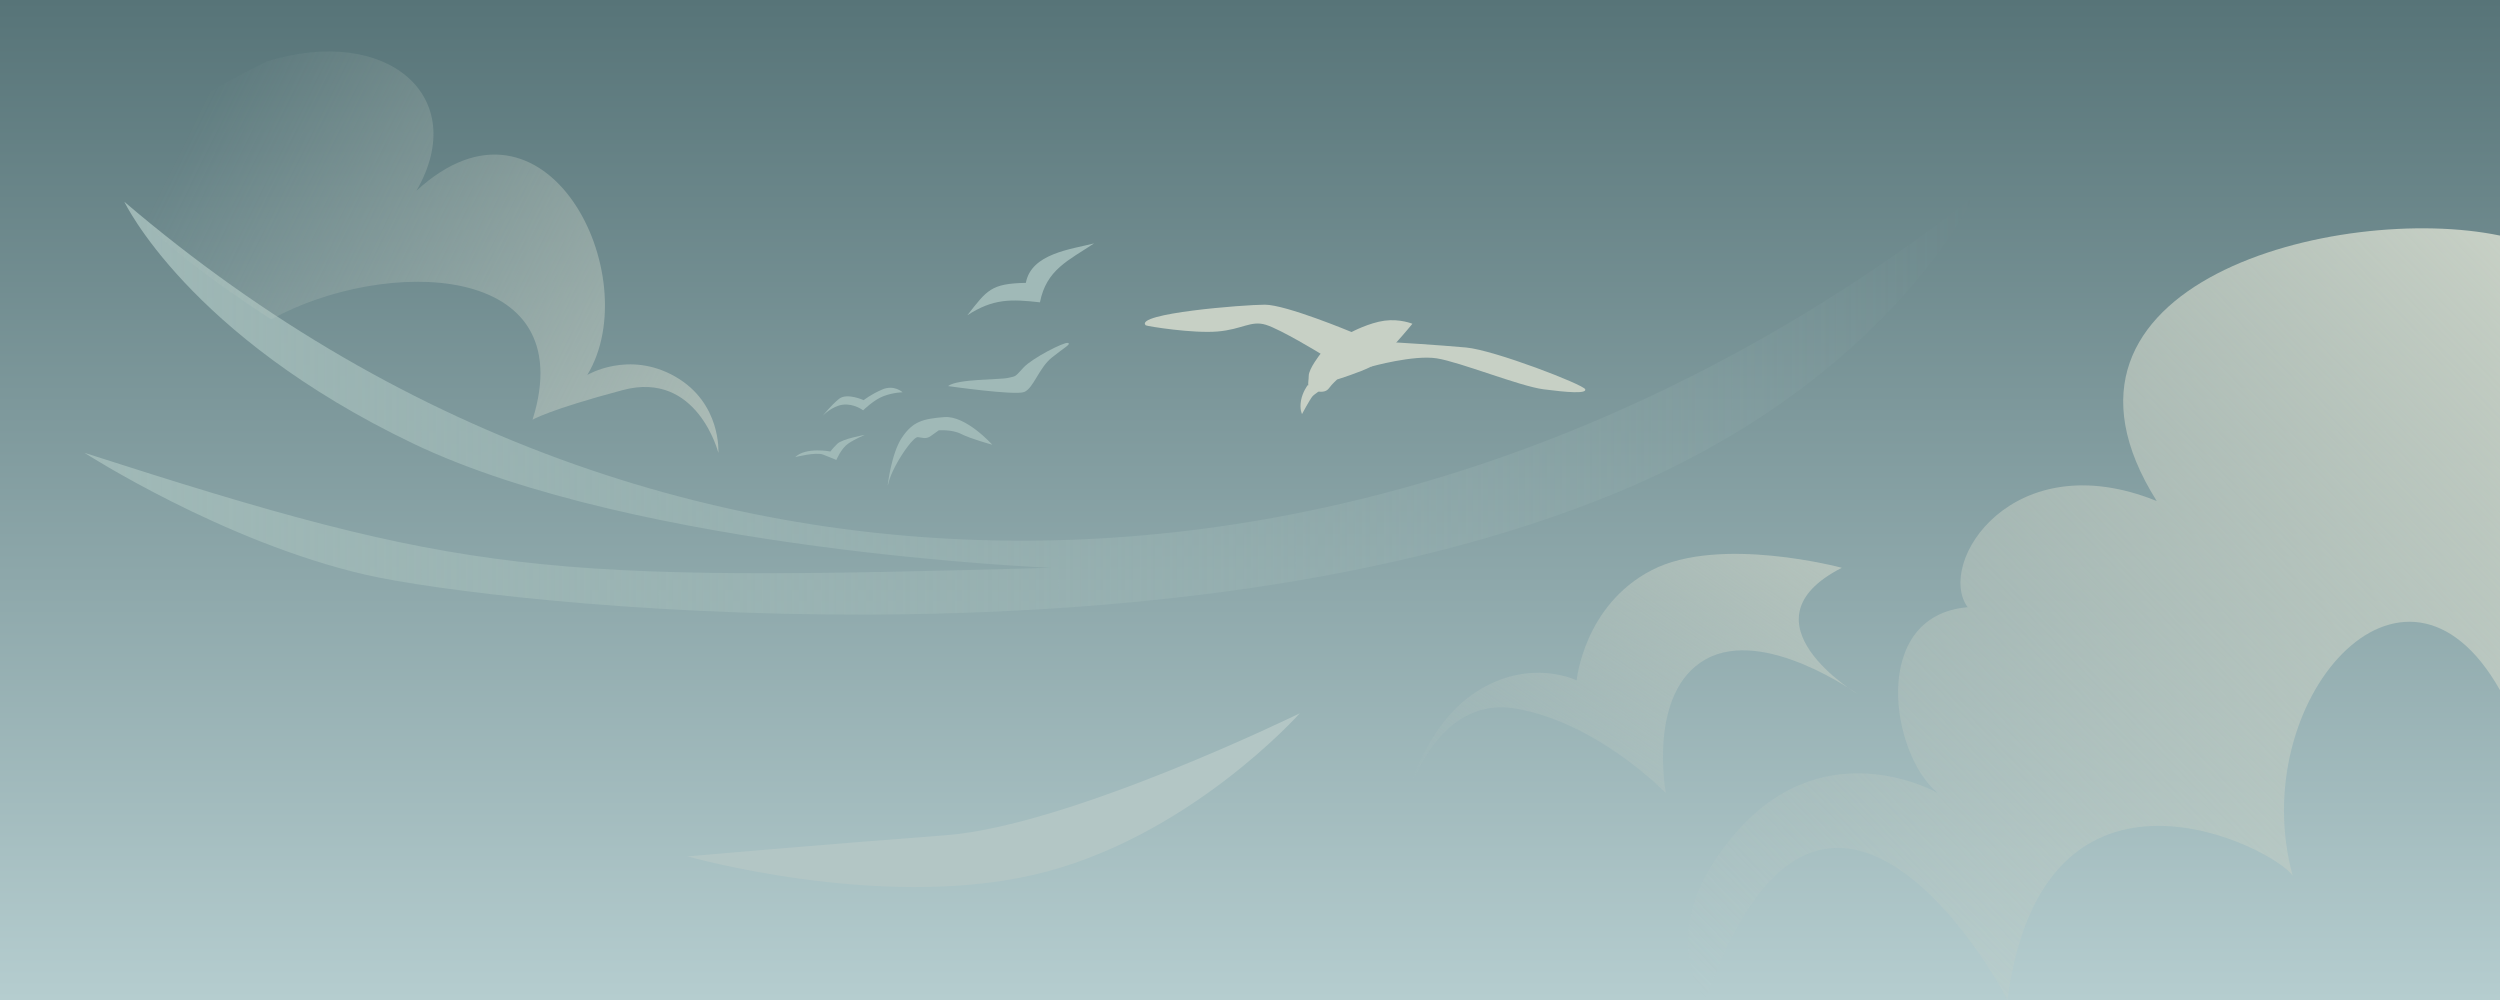
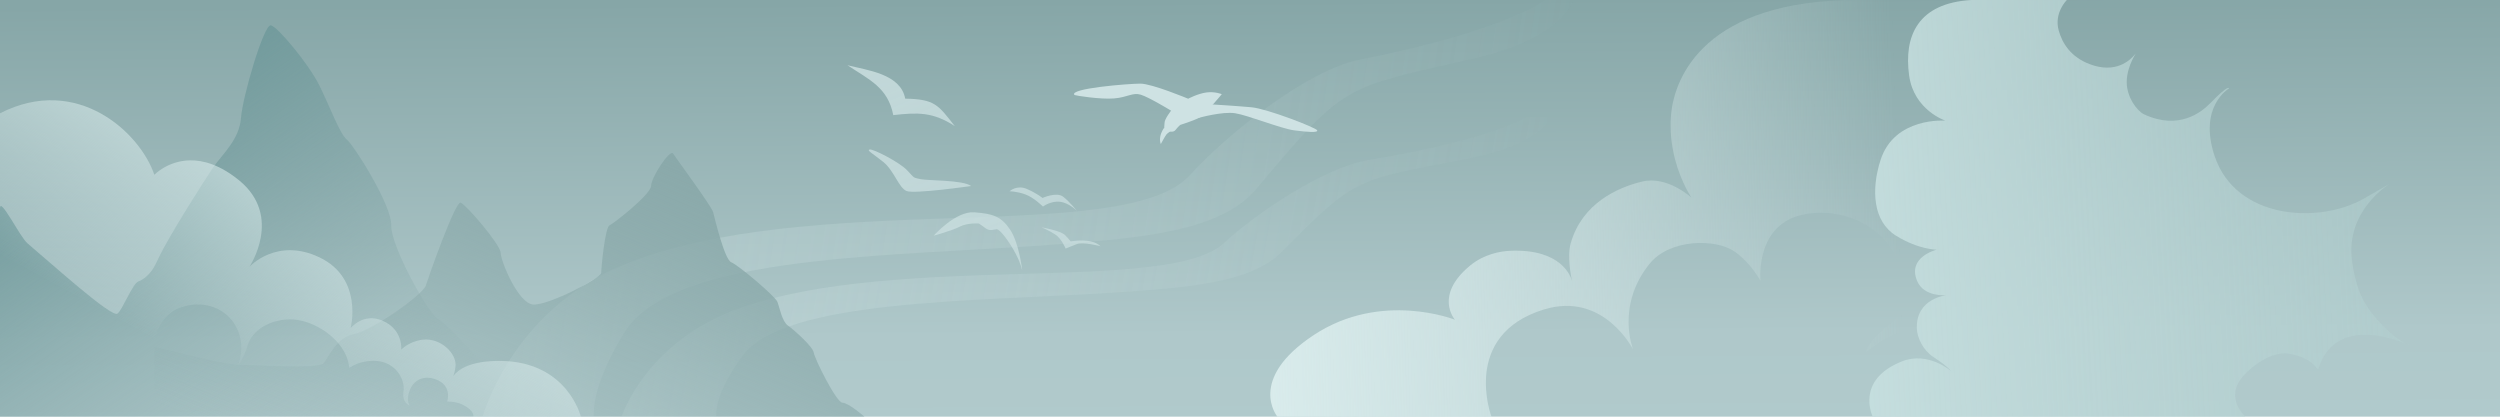
- <svg xmlns="http://www.w3.org/2000/svg" xmlns:xlink="http://www.w3.org/1999/xlink" width="1920" height="768" viewBox="0 0 1920 768" version="1.1" id="svg1" xml:space="preserve">
+ <svg xmlns="http://www.w3.org/2000/svg" xmlns:xlink="http://www.w3.org/1999/xlink" width="1800" height="300" viewBox="0 0 476.25 79.375" version="1.1" id="svg1">
  <defs id="defs1">
-     <linearGradient id="linearGradient15">
-       <stop style="stop-color:#a0b9b7;stop-opacity:1;" offset="0" id="stop15" />
-       <stop style="stop-color:#a0b9b7;stop-opacity:0;" offset="1" id="stop16" />
+     <linearGradient id="linearGradient46">
+       <stop style="stop-color:#dceeee;stop-opacity:1;" offset="0" id="stop45" />
+       <stop style="stop-color:#dceeee;stop-opacity:0;" offset="1" id="stop46" />
    </linearGradient>
-     <linearGradient id="linearGradient7">
-       <stop style="stop-color:#c7d0c5;stop-opacity:1;" offset="0" id="stop7" />
-       <stop style="stop-color:#c7d0c5;stop-opacity:0;" offset="1" id="stop8" />
+     <linearGradient id="linearGradient37">
+       <stop style="stop-color:#8aa9aa;stop-opacity:1;" offset="0" id="stop37" />
+       <stop style="stop-color:#8aa9aa;stop-opacity:0;" offset="1" id="stop38" />
    </linearGradient>
-     <linearGradient id="linearGradient3">
-       <stop style="stop-color:#c7d0c5;stop-opacity:1;" offset="0" id="stop3" />
-       <stop style="stop-color:#c7d0c5;stop-opacity:0;" offset="1" id="stop4" />
+     <linearGradient id="linearGradient35">
+       <stop style="stop-color:#6a9698;stop-opacity:1;" offset="0" id="stop35" />
+       <stop style="stop-color:#8aa9aa;stop-opacity:0;" offset="1" id="stop36" />
    </linearGradient>
-     <linearGradient id="linearGradient1">
-       <stop style="stop-color:#577478;stop-opacity:1;" offset="0" id="stop1" />
-       <stop style="stop-color:#b5cdcf;stop-opacity:1;" offset="1" id="stop2" />
+     <linearGradient id="linearGradient32">
+       <stop style="stop-color:#cee2e3;stop-opacity:1;" offset="0" id="stop32" />
+       <stop style="stop-color:#cee2e3;stop-opacity:0.653;" offset="1" id="stop33" />
    </linearGradient>
-     <linearGradient xlink:href="#linearGradient1" id="linearGradient2" x1="960" y1="0" x2="960" y2="768" gradientUnits="userSpaceOnUse" />
-     <linearGradient xlink:href="#linearGradient3" id="linearGradient4" x1="1920" y1="180.928" x2="1309.819" y2="768" gradientUnits="userSpaceOnUse" />
-     <linearGradient xlink:href="#linearGradient7" id="linearGradient8" x1="1430.716" y1="263.136" x2="1162.232" y2="654.151" gradientUnits="userSpaceOnUse" />
-     <linearGradient xlink:href="#linearGradient7" id="linearGradient11" x1="837.473" y1="428.19" x2="150.389" y2="89.268" gradientUnits="userSpaceOnUse" />
-     <linearGradient xlink:href="#linearGradient15" id="linearGradient16" x1="64.869" y1="311.689" x2="1515.406" y2="311.689" gradientUnits="userSpaceOnUse" />
+     <linearGradient id="linearGradient29">
+       <stop style="stop-color:#cee2e3;stop-opacity:1;" offset="0" id="stop29" />
+       <stop style="stop-color:#cee2e3;stop-opacity:0;" offset="1" id="stop30" />
+     </linearGradient>
+     <linearGradient id="linearGradient18">
+       <stop style="stop-color:#cae2e2;stop-opacity:1;" offset="0" id="stop18" />
+       <stop style="stop-color:#9bbebe;stop-opacity:0;" offset="1" id="stop19" />
+     </linearGradient>
+     <linearGradient id="linearGradient16">
+       <stop style="stop-color:#dceeee;stop-opacity:1;" offset="0" id="stop16" />
+       <stop style="stop-color:#dceeee;stop-opacity:0;" offset="1" id="stop17" />
+     </linearGradient>
+     <linearGradient id="linearGradient4">
+       <stop style="stop-color:#7c9fa0;stop-opacity:1;" offset="0" id="stop4" />
+       <stop style="stop-color:#86a6a7;stop-opacity:1;" offset="0.392" id="stop6" />
+       <stop style="stop-color:#afc8ca;stop-opacity:1;" offset="0.579" id="stop7" />
+       <stop style="stop-color:#b8d8da;stop-opacity:1;" offset="1" id="stop5" />
+     </linearGradient>
+     <linearGradient xlink:href="#linearGradient4" id="linearGradient5" x1="613.138" y1="-40.903" x2="615.457" y2="388.955" gradientUnits="userSpaceOnUse" />
+     <linearGradient xlink:href="#linearGradient16" id="linearGradient17" x1="530.572" y1="175.118" x2="694.785" y2="170.087" gradientUnits="userSpaceOnUse" gradientTransform="translate(48.68336)" />
+     <linearGradient xlink:href="#linearGradient18" id="linearGradient19" x1="661.64" y1="195.114" x2="970.652" y2="179.914" gradientUnits="userSpaceOnUse" gradientTransform="translate(48.68336)" />
+     <linearGradient xlink:href="#linearGradient29" id="linearGradient30" x1="-106.447" y1="67.366" x2="630.962" y2="177.706" gradientUnits="userSpaceOnUse" gradientTransform="translate(34.39585)" />
+     <linearGradient xlink:href="#linearGradient32" id="linearGradient33" x1="475.961" y1="61.648" x2="534.86" y2="207.877" gradientUnits="userSpaceOnUse" />
+     <linearGradient xlink:href="#linearGradient29" id="linearGradient34" gradientUnits="userSpaceOnUse" x1="-106.447" y1="67.366" x2="630.962" y2="177.706" gradientTransform="matrix(0.8518634,0,0,0.7191429,122.4317,63.95292)" />
+     <linearGradient xlink:href="#linearGradient35" id="linearGradient36" x1="305.465" y1="120.346" x2="371.02" y2="214.331" gradientUnits="userSpaceOnUse" gradientTransform="translate(37.04168)" />
+     <linearGradient xlink:href="#linearGradient37" id="linearGradient38" x1="414.033" y1="135.987" x2="343.188" y2="255.36" gradientUnits="userSpaceOnUse" gradientTransform="matrix(0.9862309,0,0,0.6885236,41.00444,70.92515)" />
+     <linearGradient xlink:href="#linearGradient46" id="linearGradient40" x1="344.421" y1="151.769" x2="307.164" y2="219.951" gradientUnits="userSpaceOnUse" gradientTransform="translate(37.04168)" />
+     <linearGradient xlink:href="#linearGradient32" id="linearGradient41" gradientUnits="userSpaceOnUse" x1="475.961" y1="61.648" x2="534.86" y2="207.877" />
+     <linearGradient xlink:href="#linearGradient32" id="linearGradient42" gradientUnits="userSpaceOnUse" x1="475.961" y1="61.648" x2="534.86" y2="207.877" />
+     <linearGradient xlink:href="#linearGradient32" id="linearGradient43" gradientUnits="userSpaceOnUse" x1="475.961" y1="61.648" x2="534.86" y2="207.877" />
+     <linearGradient xlink:href="#linearGradient32" id="linearGradient44" gradientUnits="userSpaceOnUse" x1="475.961" y1="61.648" x2="534.86" y2="207.877" />
+     <linearGradient xlink:href="#linearGradient32" id="linearGradient45" gradientUnits="userSpaceOnUse" x1="475.961" y1="61.648" x2="534.86" y2="207.877" />
  </defs>
-   <g id="layer1">
-     <rect style="fill:url(#linearGradient2);stroke:none;stroke-width:3;stroke-linecap:round;stroke-linejoin:round;fill-opacity:1" id="rect1" width="1920" height="768" x="0" y="0" />
-     <path style="fill:url(#linearGradient4);stroke:none;stroke-width:3;stroke-linecap:round;stroke-linejoin:round" d="m 1920,180.928 c -122.813,-25.603 -369.5,35.962 -263.615,203.863 -110.653,-44.751 -169.838,47.399 -145.252,81.545 -75.357,6.536 -59.31,112.932 -22.935,142.704 0,0 -84.093,-48.417 -152.897,28.031 C 1266.498,713.52 1309.819,768 1309.819,768 c 85.123,-242.391 212.537,-38.495 231.894,0 27.686,-209.012 206.709,-115.829 219.153,-95.253 -36.797,-133.375 85.066,-274.153 159.135,-142.704 z" id="path2" />
-     <path style="fill:#c7d0c5;fill-opacity:1;stroke:none;stroke-width:5.277;stroke-linecap:round;stroke-linejoin:round" d="m 879.917,249.846 c 1.585,0.792 36.051,6.339 55.067,4.754 19.016,-1.585 25.751,-8.716 37.24,-5.15 11.489,3.565 41.994,22.185 41.994,22.185 0,0 -9.112,11.489 -9.112,17.035 0,5.546 -2.377,9.904 4.358,11.489 6.735,1.585 9.508,0.396 11.489,-2.377 1.981,-2.773 5.942,-6.339 5.942,-6.339 0,0 17.828,-5.546 26.147,-9.904 8.319,-4.358 31.693,-32.882 31.693,-32.882 0,0 -9.508,-3.962 -21.393,-2.377 -11.885,1.585 -25.355,8.716 -25.355,8.716 0,0 -50.313,-20.997 -66.556,-20.997 -16.243,0 -100.626,6.735 -91.514,15.847 z" id="path4" />
-     <path style="fill:#c7d0c5;fill-opacity:1;stroke:none;stroke-width:5.277;stroke-linecap:round;stroke-linejoin:round" d="m 1053.042,281.54 c 0,0 32.486,-9.112 50.313,-6.339 17.828,2.773 63.783,21.393 82.006,23.77 18.224,2.377 33.278,3.566 32.09,0 -1.188,-3.566 -69.725,-30.109 -91.514,-32.089 -21.789,-1.981 -53.522,-3.871 -53.522,-3.871 0,0 -12.242,4.267 -18.977,9.021 -6.735,4.754 -0.396,9.508 -0.396,9.508 z" id="path5" />
-     <path style="fill:#c7d0c5;fill-opacity:1;stroke:none;stroke-width:5.277;stroke-linecap:round;stroke-linejoin:round" d="m 1004.313,295.802 c 0,0 -3.962,5.15 -5.15,11.885 -1.189,6.735 0.792,10.3 0.792,10.3 0,0 5.942,-11.093 7.923,-13.47 1.981,-2.377 6.339,-3.962 5.546,-5.942 -0.792,-1.981 -9.112,-2.773 -9.112,-2.773 z" id="path6" />
-     <path style="fill:url(#linearGradient8);fill-opacity:1;stroke:none;stroke-width:3;stroke-linecap:round;stroke-linejoin:round" d="m 1414.499,436.062 c 0,0 -93.699,-25.227 -145.955,1.802 -52.255,27.029 -57.661,84.69 -57.661,84.69 0,0 -36.038,-18.019 -77.482,9.01 -41.444,27.029 -54.057,84.69 -54.057,84.69 0,0 21.623,-82.888 84.69,-72.076 63.067,10.811 115.322,64.869 115.322,64.869 0,0 -14.415,-77.482 30.633,-102.709 45.048,-25.227 117.124,27.029 117.124,27.029 0,0 -93.699,-55.859 -12.613,-97.303 z" id="path7" />
-     <path style="fill:url(#linearGradient16);fill-opacity:1;stroke:none;stroke-width:3;stroke-linecap:round;stroke-linejoin:round" d="M 95.501,154.964 C 528.129,524.163 1094.381,480.26 1515.406,151.36 c 0,0 -64.869,140.549 -273.89,227.041 C 895.882,521.422 379.071,463.954 281.098,441.468 171.181,416.241 64.869,347.769 64.869,347.769 c 291.871,94.003 349.648,99.41 742.387,88.294 0,0 -317.136,-12.613 -490.119,-95.501 C 144.153,257.673 95.501,154.964 95.501,154.964 Z" id="path8" />
-     <path style="fill:#b3c6c5;fill-opacity:1;stroke:none;stroke-width:3;stroke-linecap:round;stroke-linejoin:round" d="m 998.258,547.781 c 0,0 -176.587,86.492 -272.088,93.699 -95.501,7.208 -198.21,16.217 -198.21,16.217 0,0 145.955,41.444 264.881,14.415 118.926,-27.029 205.418,-124.332 205.418,-124.332 z" id="path9" />
-     <path style="fill:url(#linearGradient11);fill-opacity:1;stroke:none;stroke-width:3;stroke-linecap:round;stroke-linejoin:round" d="m 205.137,47.143 c 92.105,-28.473 156.673,26.892 114.673,99.383 99.509,-91.506 177.224,65.646 131.237,141.43 0,0 31.854,-19.112 67.53,1.274 35.676,20.386 33.128,58.611 33.128,58.611 0,0 -16.063,-63.553 -73.399,-48.263 -57.336,15.29 -69.305,22.78 -69.305,22.78 38.332,-122.363 -113.886,-124.866 -200.677,-77.086 0,0 -89.827,-56.699 -115.31,-94.924 C 67.53,112.125 205.137,47.143 205.137,47.143 Z" id="path10" />
-     <path style="fill:#a0b9b7;fill-opacity:1;stroke:none;stroke-width:5.769;stroke-linecap:round;stroke-linejoin:round" d="m 742.879,242.162 c 19.936,-12.977 33.691,-12.458 55.808,-9.973 4.91,-25.25 22.07,-32.232 41.582,-45.263 -17.823,4.553 -48.278,7.782 -52.41,30.32 -26.954,0.492 -29.831,5.619 -44.979,24.917 z" id="path11" />
-     <path style="fill:#a0b9b7;fill-opacity:1;stroke:none;stroke-width:5.769;stroke-linecap:round;stroke-linejoin:round" d="m 728.085,296.51 c 0,0 51.327,7.363 58.474,4.548 7.147,-2.815 11.262,-18.408 21.224,-26.422 9.962,-8.013 15.16,-10.395 12.345,-11.262 -2.815,-0.866 -27.071,11.478 -34.002,18.842 -6.93,7.363 -5.198,6.497 -11.911,8.013 -6.714,1.516 -38.983,0.65 -46.129,6.281 z" id="path12" />
-     <path style="fill:#a0b9b7;fill-opacity:1;stroke:none;stroke-width:5.769;stroke-linecap:round;stroke-linejoin:round" d="m 681.739,372.742 c 0.866,-1.299 0.433,-4.331 5.847,-14.727 5.414,-10.395 14.294,-22.523 17.326,-22.307 3.032,0.217 6.064,1.949 9.962,-0.866 3.898,-2.815 6.064,-4.331 6.064,-4.331 0,0 10.179,-0.866 17.326,2.815 7.147,3.682 23.823,8.23 23.823,8.23 0,0 -20.141,-22.523 -36.817,-21.224 -16.676,1.299 -24.256,3.465 -32.486,15.593 -8.23,12.128 -11.045,36.817 -11.045,36.817 z" id="path13" />
-     <path style="fill:#a0b9b7;fill-opacity:1;stroke:none;stroke-width:5.769;stroke-linecap:round;stroke-linejoin:round" d="m 631.928,319.249 c 0,0 6.93,-7.363 15.376,-8.446 8.446,-1.083 15.593,4.331 15.593,4.331 0,0 8.23,-8.23 16.026,-11.045 7.797,-2.815 14.294,-2.815 14.294,-2.815 0,0 -6.497,-6.064 -15.593,-2.166 -9.096,3.898 -14.294,8.23 -14.294,8.23 0,0 -12.778,-5.847 -18.842,-1.083 -6.064,4.765 -12.561,12.994 -12.561,12.994 z" id="path14" />
-     <path style="fill:#a0b9b7;fill-opacity:1;stroke:none;stroke-width:5.769;stroke-linecap:round;stroke-linejoin:round" d="m 610.704,351.085 c 0,0 15.81,-4.115 21.44,-1.949 5.631,2.166 10.179,4.115 10.179,4.115 0,0 3.682,-8.879 9.096,-12.561 5.414,-3.682 12.778,-6.714 12.778,-6.714 0,0 -17.326,3.032 -21.224,6.93 -3.898,3.898 -5.198,5.847 -5.198,5.847 0,0 -18.842,-3.682 -27.071,4.331 z" id="path15" />
+   <g id="layer5" transform="matrix(0.79375,0,0,0.7937485,-228.4407,-101.3667)">
+     <g id="layer1">
+       <rect style="fill:url(#linearGradient5);fill-opacity:1;stroke-width:0.265" id="rect1" width="600" height="100" x="287.799" y="127.706" />
+     </g>
+     <path style="fill:url(#linearGradient34);stroke-width:0.207" d="m 436.976,227.706 c 0,0 5.892,-18.178 28.363,-26.057 38.293,-13.428 102.963,-3.205 116.247,-15.642 7.345,-6.877 23.857,-18.094 34.625,-19.893 30.149,-5.037 37.935,-10.322 37.935,-10.322 h 5.779 c 0,0 -1.859,6.464 -19.779,9.985 -27.234,5.351 -26.401,3.9 -44.94,22.569 -7.206,7.256 -22.813,8.444 -39.902,9.568 -33.68,2.215 -79.258,1.543 -89.31,15.206 -7.226,9.822 -6.264,14.586 -6.264,14.586 z" id="path33" />
+     <path style="fill:url(#linearGradient30);stroke-width:0.265" d="m 403.638,227.706 c 0,0 6.916,-25.277 33.295,-36.234 44.953,-18.672 120.868,-4.457 136.463,-21.751 8.623,-9.562 28.005,-25.16 40.647,-27.662 35.392,-7.004 44.532,-14.353 44.532,-14.353 h 6.784 c 0,0 -2.182,8.988 -23.219,13.884 -31.969,7.441 -30.992,5.423 -52.755,31.383 -8.459,10.09 -26.78,11.742 -46.84,13.305 -39.537,3.08 -93.041,2.146 -104.841,21.145 -8.482,13.658 -7.354,20.282 -7.354,20.282 z" id="path29" />
+     <path id="path10" style="fill:url(#linearGradient17);fill-opacity:1;stroke-width:0.265" d="m 733.547,127.706 c -36.591,0 -43.853,18.533 -44.68,27.392 -1.062,11.383 4.898,20.063 4.898,20.063 0,0 -5.775,-5.358 -11.865,-3.879 -5.955,1.446 -14.371,5.246 -17.119,14.766 -0.924,3.2 0.104,8.165 0.327,9.161 -0.306,-1.177 -2.569,-7.791 -14.759,-7.317 -2.574,0.1 -6.44,0.842 -9.721,3.55 -8.777,7.243 -3.64,13 -3.64,13 0,0 -17.658,-7.019 -33.851,3.654 -16.193,10.673 -8.765,19.61 -8.765,19.61 h 51.375 c 0,0 -7.406,-19.588 12.607,-25.729 14.381,-4.412 21.409,9.642 21.409,9.642 0,0 -4.249,-10.459 3.922,-20.592 4.93,-6.113 16.015,-6.046 20.428,-2.941 3.974,2.796 6.21,7.027 6.21,7.027 0,0 -1.471,-13.891 10.786,-16.016 10.271,-1.78 19.046,3.974 21.735,10.459 2.778,6.7 3.105,12.42 -1.144,15.689 -6.07,4.669 -6.047,7.027 -6.047,7.027 0,0 11.784,-10.643 20.264,-3.105 1.965,1.747 3.41,3.426 4.455,5.014 l -2.864,-86.476 z" />
+     <path id="path16" style="fill:url(#linearGradient19);fill-opacity:1;stroke-width:0.265" d="m 760.937,127.706 c -12.868,0.735 -16.266,8.657 -14.946,18.139 1.157,8.318 8.701,10.817 8.701,10.817 0,0 -12.209,-0.97 -15.559,9.447 -2.292,7.129 -1.843,14.732 3.709,18.164 5.45,3.369 9.768,3.357 9.768,3.357 0,0 -7.163,1.74 -4.684,7.547 1.663,3.896 7.026,3.383 7.026,3.383 0,0 -7.394,0.713 -7.107,8.039 0.088,2.235 1.566,5.237 3.97,6.791 3.415,2.208 4.248,3.376 4.248,3.376 0,0 -5.493,-4.829 -11.781,-2.332 -11.385,4.522 -7.026,13.272 -7.026,13.272 h 89.443 c 0,0 -5.324,-4.623 -0.322,-9.971 3.796,-4.059 8.108,-5.6 10.67,-5.173 6.32,1.054 6.948,4.377 7.161,3.689 4.402,-14.25 21.997,-5.605 21.997,-5.605 0,0 -2.536,-0.758 -6.287,-4.551 -3.942,-3.988 -6.56,-7.558 -7.641,-15.916 -1.561,-12.067 9.109,-18.402 9.109,-18.402 l -6.072,3.496 c -11.051,6.363 -30.903,5.034 -35.975,-10.029 -4.042,-12.002 3.404,-16.285 3.404,-16.285 0,0 0.184,-1.288 -4.462,3.496 -2.13,2.193 -7.551,6.55 -15.855,2.715 -1.766,-0.816 -4.226,-4.179 -4.214,-7.769 0.014,-4.252 2.92,-7.788 1.956,-6.615 -1.155,1.405 -4.611,4.677 -10.814,2.327 -4.576,-1.734 -6.588,-4.972 -7.462,-8.083 -1.195,-4.25 1.953,-7.325 1.953,-7.325 z" />
+     <g id="layer4" transform="translate(37.04168,-3.704167)">
+       <g id="layer2" style="display:inline;fill:url(#linearGradient33);fill-opacity:1" transform="translate(-45.3747,0.9407597)">
+         <path style="fill:url(#linearGradient41);fill-opacity:1;stroke:none;stroke-width:1.526;stroke-linecap:round;stroke-linejoin:round" d="m 525.283,160.738 c -5.275,-3.434 -8.914,-3.296 -14.766,-2.639 -1.299,-6.681 -5.839,-8.528 -11.002,-11.976 4.716,1.205 12.774,2.059 13.867,8.022 7.132,0.13 7.893,1.487 11.901,6.593 z" id="path11" />
+         <path style="fill:url(#linearGradient42);fill-opacity:1;stroke:none;stroke-width:1.526;stroke-linecap:round;stroke-linejoin:round" d="m 529.197,175.118 c 0,0 -13.58,1.948 -15.471,1.203 -1.891,-0.745 -2.98,-4.871 -5.615,-6.991 -2.636,-2.12 -4.011,-2.75 -3.266,-2.98 0.745,-0.229 7.163,3.037 8.996,4.985 1.834,1.948 1.375,1.719 3.152,2.12 1.776,0.401 10.314,0.172 12.205,1.662 z" id="path12" />
+         <path style="fill:url(#linearGradient43);fill-opacity:1;stroke:none;stroke-width:1.526;stroke-linecap:round;stroke-linejoin:round" d="m 541.46,195.288 c -0.229,-0.344 -0.115,-1.146 -1.547,-3.896 -1.433,-2.75 -3.782,-5.959 -4.584,-5.902 -0.802,0.057 -1.604,0.516 -2.636,-0.229 -1.031,-0.745 -1.604,-1.146 -1.604,-1.146 0,0 -2.693,-0.229 -4.584,0.745 -1.891,0.974 -6.303,2.177 -6.303,2.177 0,0 5.329,-5.959 9.741,-5.615 4.412,0.344 6.418,0.917 8.595,4.126 2.177,3.209 2.922,9.741 2.922,9.741 z" id="path13" />
+         <path style="fill:url(#linearGradient44);fill-opacity:1;stroke:none;stroke-width:1.526;stroke-linecap:round;stroke-linejoin:round" d="m 554.639,181.135 c 0,0 -1.834,-1.948 -4.068,-2.235 -2.235,-0.286 -4.126,1.146 -4.126,1.146 0,0 -2.177,-2.177 -4.24,-2.922 -2.063,-0.745 -3.782,-0.745 -3.782,-0.745 0,0 1.719,-1.604 4.126,-0.573 2.407,1.031 3.782,2.177 3.782,2.177 0,0 3.381,-1.547 4.985,-0.287 1.604,1.261 3.323,3.438 3.323,3.438 z" id="path14" />
+         <path style="fill:url(#linearGradient45);fill-opacity:1;stroke:none;stroke-width:1.526;stroke-linecap:round;stroke-linejoin:round" d="m 560.254,189.558 c 0,0 -4.183,-1.089 -5.673,-0.516 -1.49,0.573 -2.693,1.089 -2.693,1.089 0,0 -0.974,-2.349 -2.407,-3.323 -1.433,-0.974 -3.381,-1.776 -3.381,-1.776 0,0 4.584,0.802 5.615,1.834 1.031,1.031 1.375,1.547 1.375,1.547 0,0 4.985,-0.974 7.163,1.146 z" id="path15" />
+       </g>
+       <g id="layer3">
+         <path style="fill:#cee2e3;fill-opacity:1;stroke:none;stroke-width:0.911;stroke-linecap:round;stroke-linejoin:round" d="m 508.644,154.215 c 0.273,0.137 6.221,1.094 9.502,0.82 3.281,-0.273 4.444,-1.504 6.426,-0.889 1.983,0.615 7.247,3.828 7.247,3.828 0,0 -1.572,1.983 -1.572,2.94 0,0.957 -0.41,1.709 0.752,1.983 1.162,0.273 1.641,0.068 1.983,-0.41 0.342,-0.479 1.025,-1.094 1.025,-1.094 0,0 3.076,-0.957 4.512,-1.709 1.436,-0.752 5.469,-5.674 5.469,-5.674 0,0 -1.641,-0.684 -3.692,-0.41 -2.051,0.273 -4.375,1.504 -4.375,1.504 0,0 -8.682,-3.623 -11.485,-3.623 -2.803,0 -17.364,1.162 -15.792,2.735 z" id="path4" />
+         <path style="fill:#cee2e3;fill-opacity:1;stroke:none;stroke-width:0.911;stroke-linecap:round;stroke-linejoin:round" d="m 538.519,159.684 c 0,0 5.606,-1.572 8.682,-1.094 3.076,0.479 11.006,3.692 14.151,4.102 3.145,0.41 5.743,0.615 5.537,0 -0.205,-0.615 -12.032,-5.196 -15.792,-5.537 -3.76,-0.342 -9.236,-0.668 -9.236,-0.668 0,0 -2.112,0.736 -3.275,1.557 -1.162,0.82 -0.068,1.641 -0.068,1.641 z" id="path5" />
+         <path style="fill:#cee2e3;fill-opacity:1;stroke:none;stroke-width:0.911;stroke-linecap:round;stroke-linejoin:round" d="m 530.11,162.145 c 0,0 -0.684,0.889 -0.889,2.051 -0.205,1.162 0.137,1.777 0.137,1.777 0,0 1.025,-1.914 1.367,-2.324 0.342,-0.41 1.094,-0.684 0.957,-1.025 -0.137,-0.342 -1.572,-0.479 -1.572,-0.479 z" id="path6" />
+       </g>
+     </g>
+     <path style="fill:url(#linearGradient36);fill-opacity:1;stroke-width:0.265" d="m 287.799,219.611 c 0,0 0,-28.309 0,-41.905 -1e-5,-2.92 4.759,6.851 6.603,8.409 5.957,5.035 20.179,17.887 21.594,16.865 1.164,-0.841 3.609,-7.175 4.971,-7.703 2.836,-1.099 4.081,-3.897 4.84,-5.54 2.404,-5.205 11.527,-19.479 13.202,-21.916 2.024,-2.944 6.256,-6.625 6.625,-11.777 0.368,-5.152 5.52,-22.634 7.177,-22.266 1.656,0.368 9.017,9.201 11.593,14.353 2.576,5.152 4.968,11.777 6.625,13.065 1.656,1.288 10.857,15.825 10.673,20.61 -0.184,4.784 8.833,21.162 11.225,22.45 2.392,1.288 12.145,11.961 12.145,13.433 0,1.472 6.625,10.017 6.625,10.017 l -86.855,1e-5 h -37.042 z" id="path34" />
+     <path style="fill:url(#linearGradient38);stroke-width:0.218" d="m 324.841,210.927 c 0,0 16.696,4.308 20.144,4.308 3.448,0 19.237,1.14 20.507,-0.38 1.27,-1.52 3.085,-6.208 7.259,-6.968 4.174,-0.76 16.515,-9.376 17.241,-11.656 0.726,-2.281 7.078,-20.272 8.348,-19.892 1.27,0.38 9.618,10.136 9.618,12.036 0,1.9 4.174,12.163 7.804,12.416 3.63,0.253 16.333,-6.335 16.333,-7.602 0,-1.267 0.907,-10.896 1.996,-11.403 1.089,-0.507 9.981,-7.475 9.981,-9.502 0,-2.027 4.537,-8.869 5.263,-7.729 0.726,1.14 9.256,12.67 9.618,14.064 0.363,1.394 2.722,11.403 4.356,12.036 1.633,0.633 10.526,8.109 11.07,9.502 0.544,1.394 1.089,4.688 2.541,5.701 1.452,1.014 5.989,5.068 6.17,6.462 0.181,1.394 5.444,12.036 6.896,12.036 1.452,0 5.263,3.349 5.263,3.349 l -170.411,1e-5 V 214.174 Z" id="path36" />
+     <path id="path38" style="fill:url(#linearGradient40);fill-opacity:1;stroke-width:0.265" d="m 333.384,166.194 c -5.365,0.096 -8.543,3.467 -8.543,3.467 -3.339,-9.987 -18.434,-24.278 -37.042,-14.763 v 72.808 l 23.793,-1e-5 13.249,-18.166 c 0,0 0.878,-6.007 6.141,-7.975 5.474,-2.047 11.409,-0.046 13.778,5.152 1.992,4.37 0.225,8.517 0.225,8.517 0,0 1.164,-1.056 2.235,-4.601 1.509,-4.994 8.105,-7.12 12.91,-5.967 5.452,1.309 10.239,5.554 11.262,9.988 0.113,0.491 0.202,0.933 0.27,1.331 1.043,-0.717 2.507,-1.369 4.519,-1.609 6.463,-0.772 8.925,4.509 8.465,7.269 -0.46,2.76 1.472,3.404 1.472,3.404 0,0 -0.679,-0.878 -0.297,-2.623 0.727,-3.319 3.415,-4.871 6.627,-3.649 4.031,1.533 2.663,5.306 2.663,5.306 0,0 2.088,-0.098 3.795,0.782 2.944,1.518 2.484,2.84 2.484,2.84 h 25.81 c 0,0 -3.178,-13.155 -19.139,-13.375 -7.465,-0.103 -10.361,2.133 -11.458,3.614 0.196,-0.538 0.39,-1.26 0.51,-2.188 0.414,-3.22 -3.588,-6.992 -7.775,-6.532 -3.373,0.371 -5.244,2.392 -5.244,2.392 0,0 0.518,-4.806 -4.542,-6.968 -4.603,-1.967 -7.603,1.816 -7.603,1.816 0,0 3.097,-11.895 -7.409,-16.956 -10.339,-4.98 -16.881,2.234 -16.881,2.234 0,0 8.132,-12.098 -2.469,-20.747 -4.581,-3.738 -8.587,-4.86 -11.807,-4.802 z" />
  </g>
</svg>
